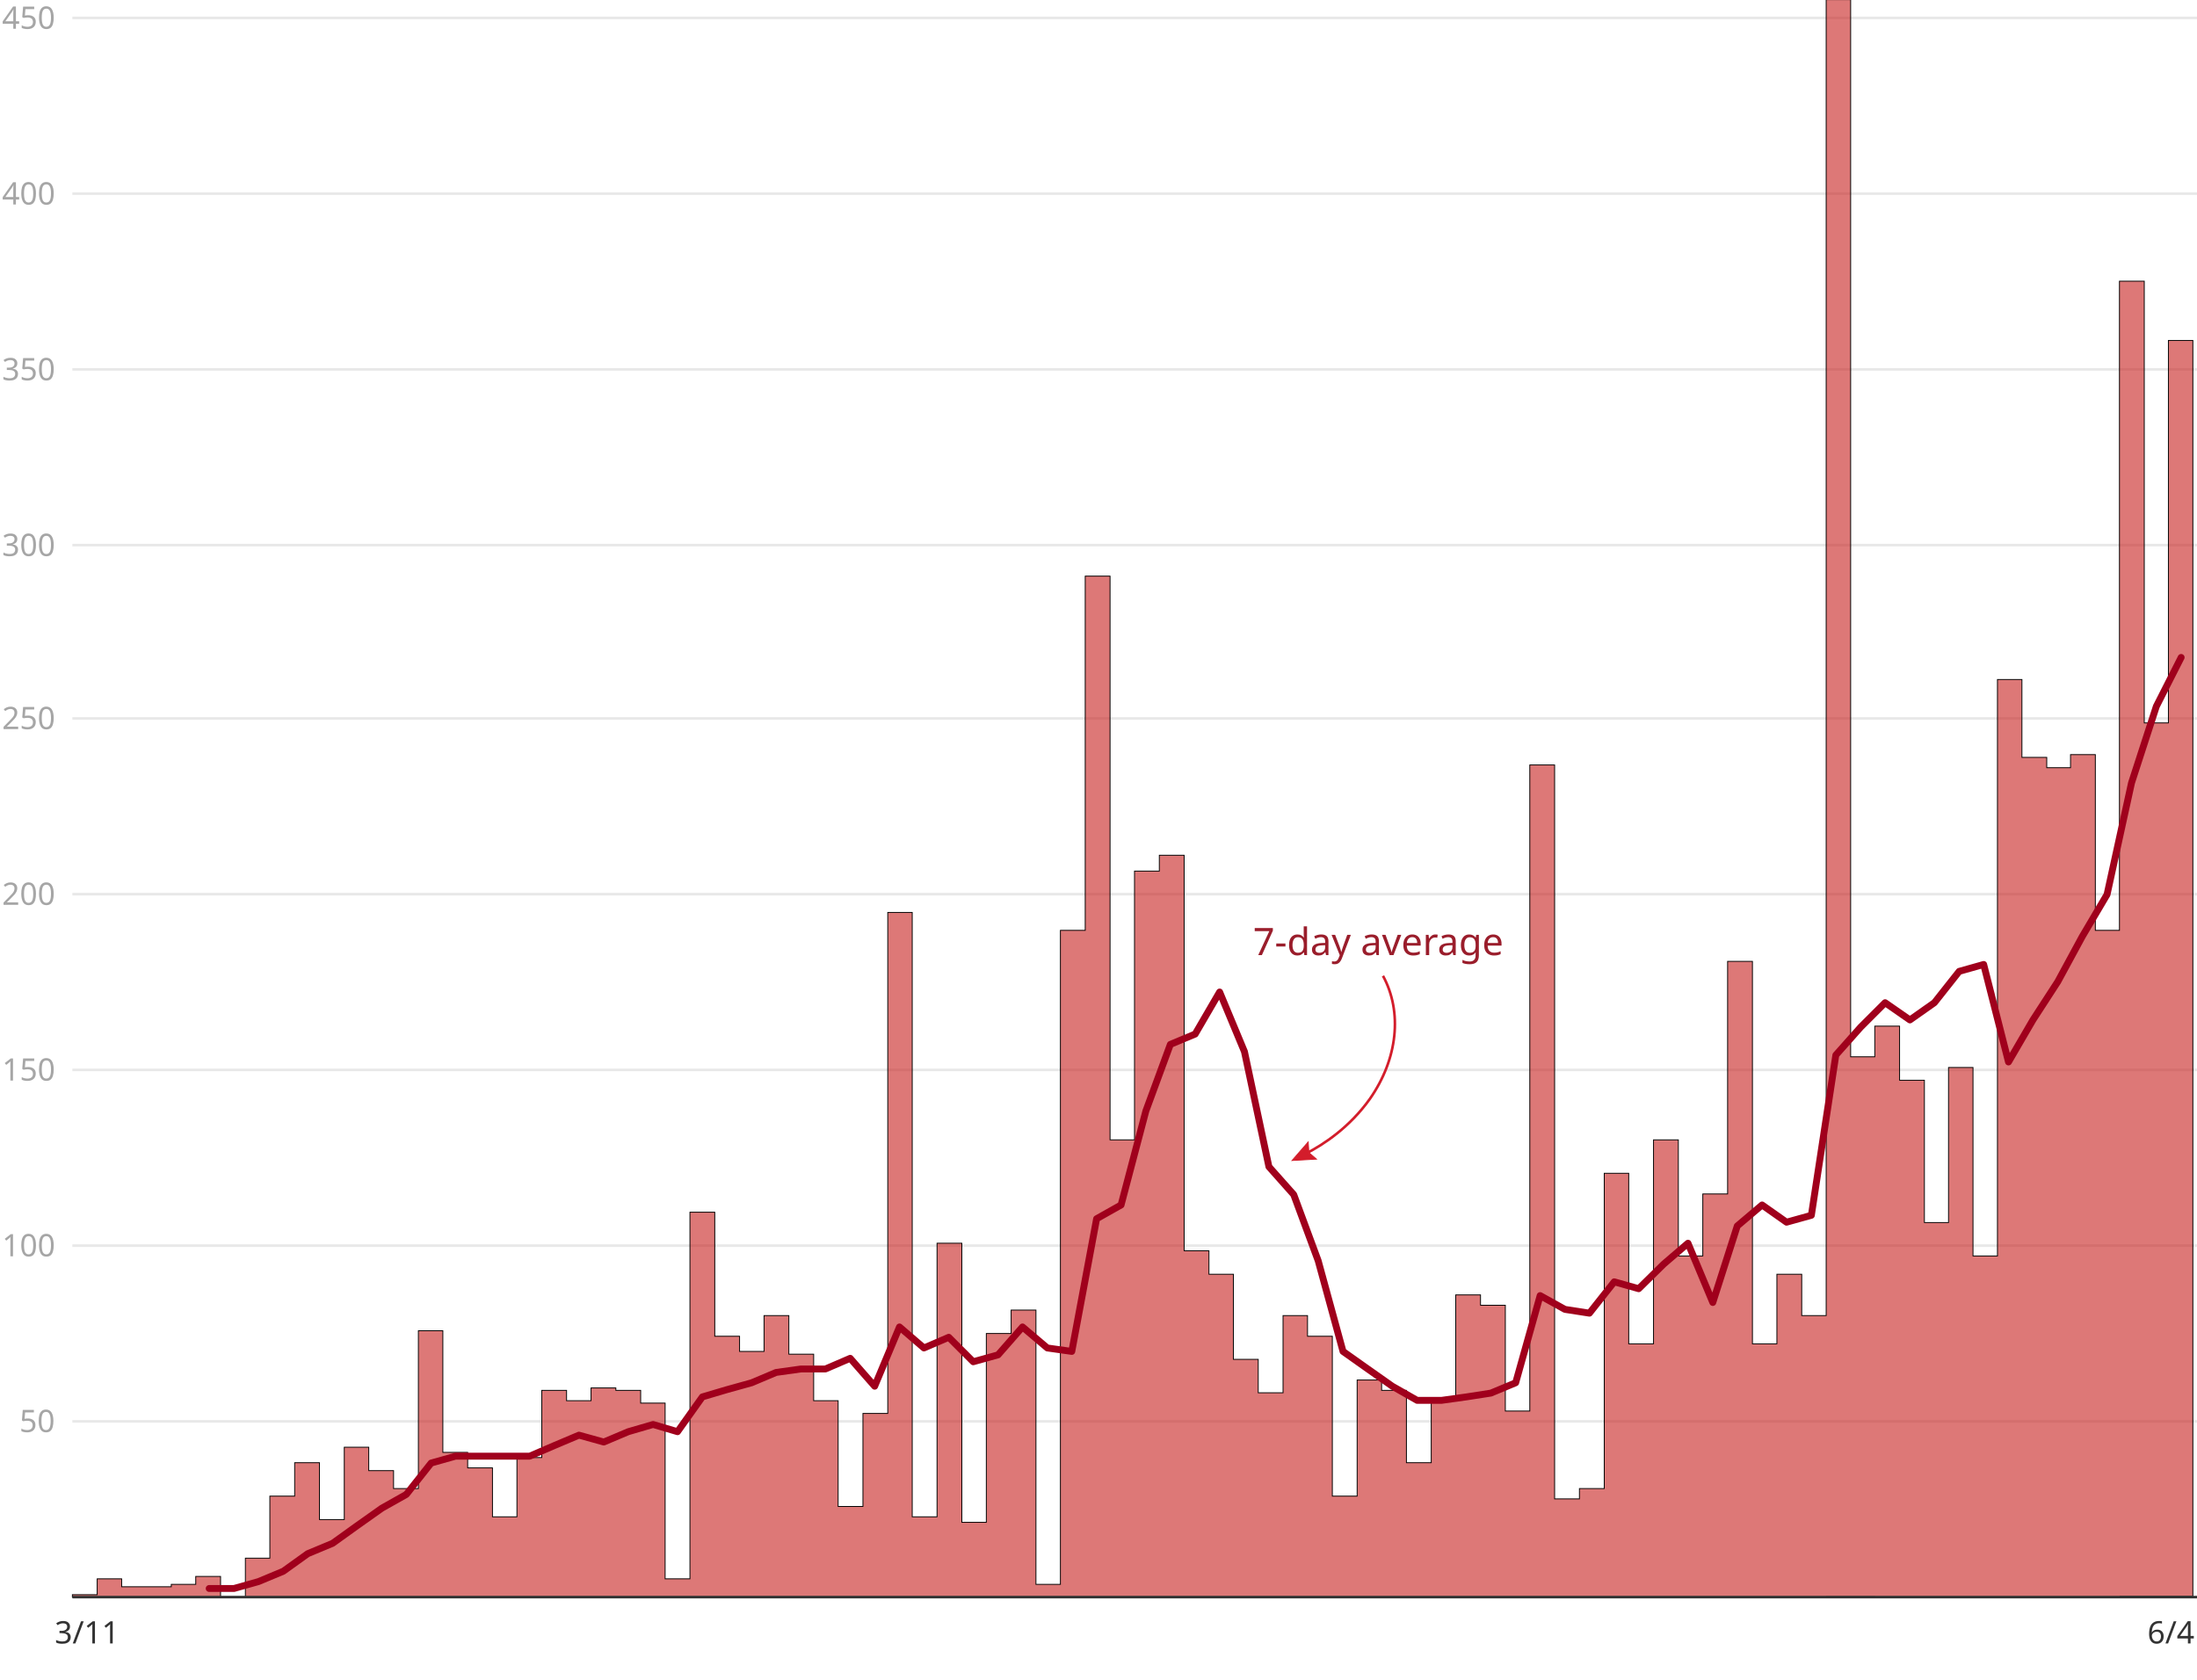
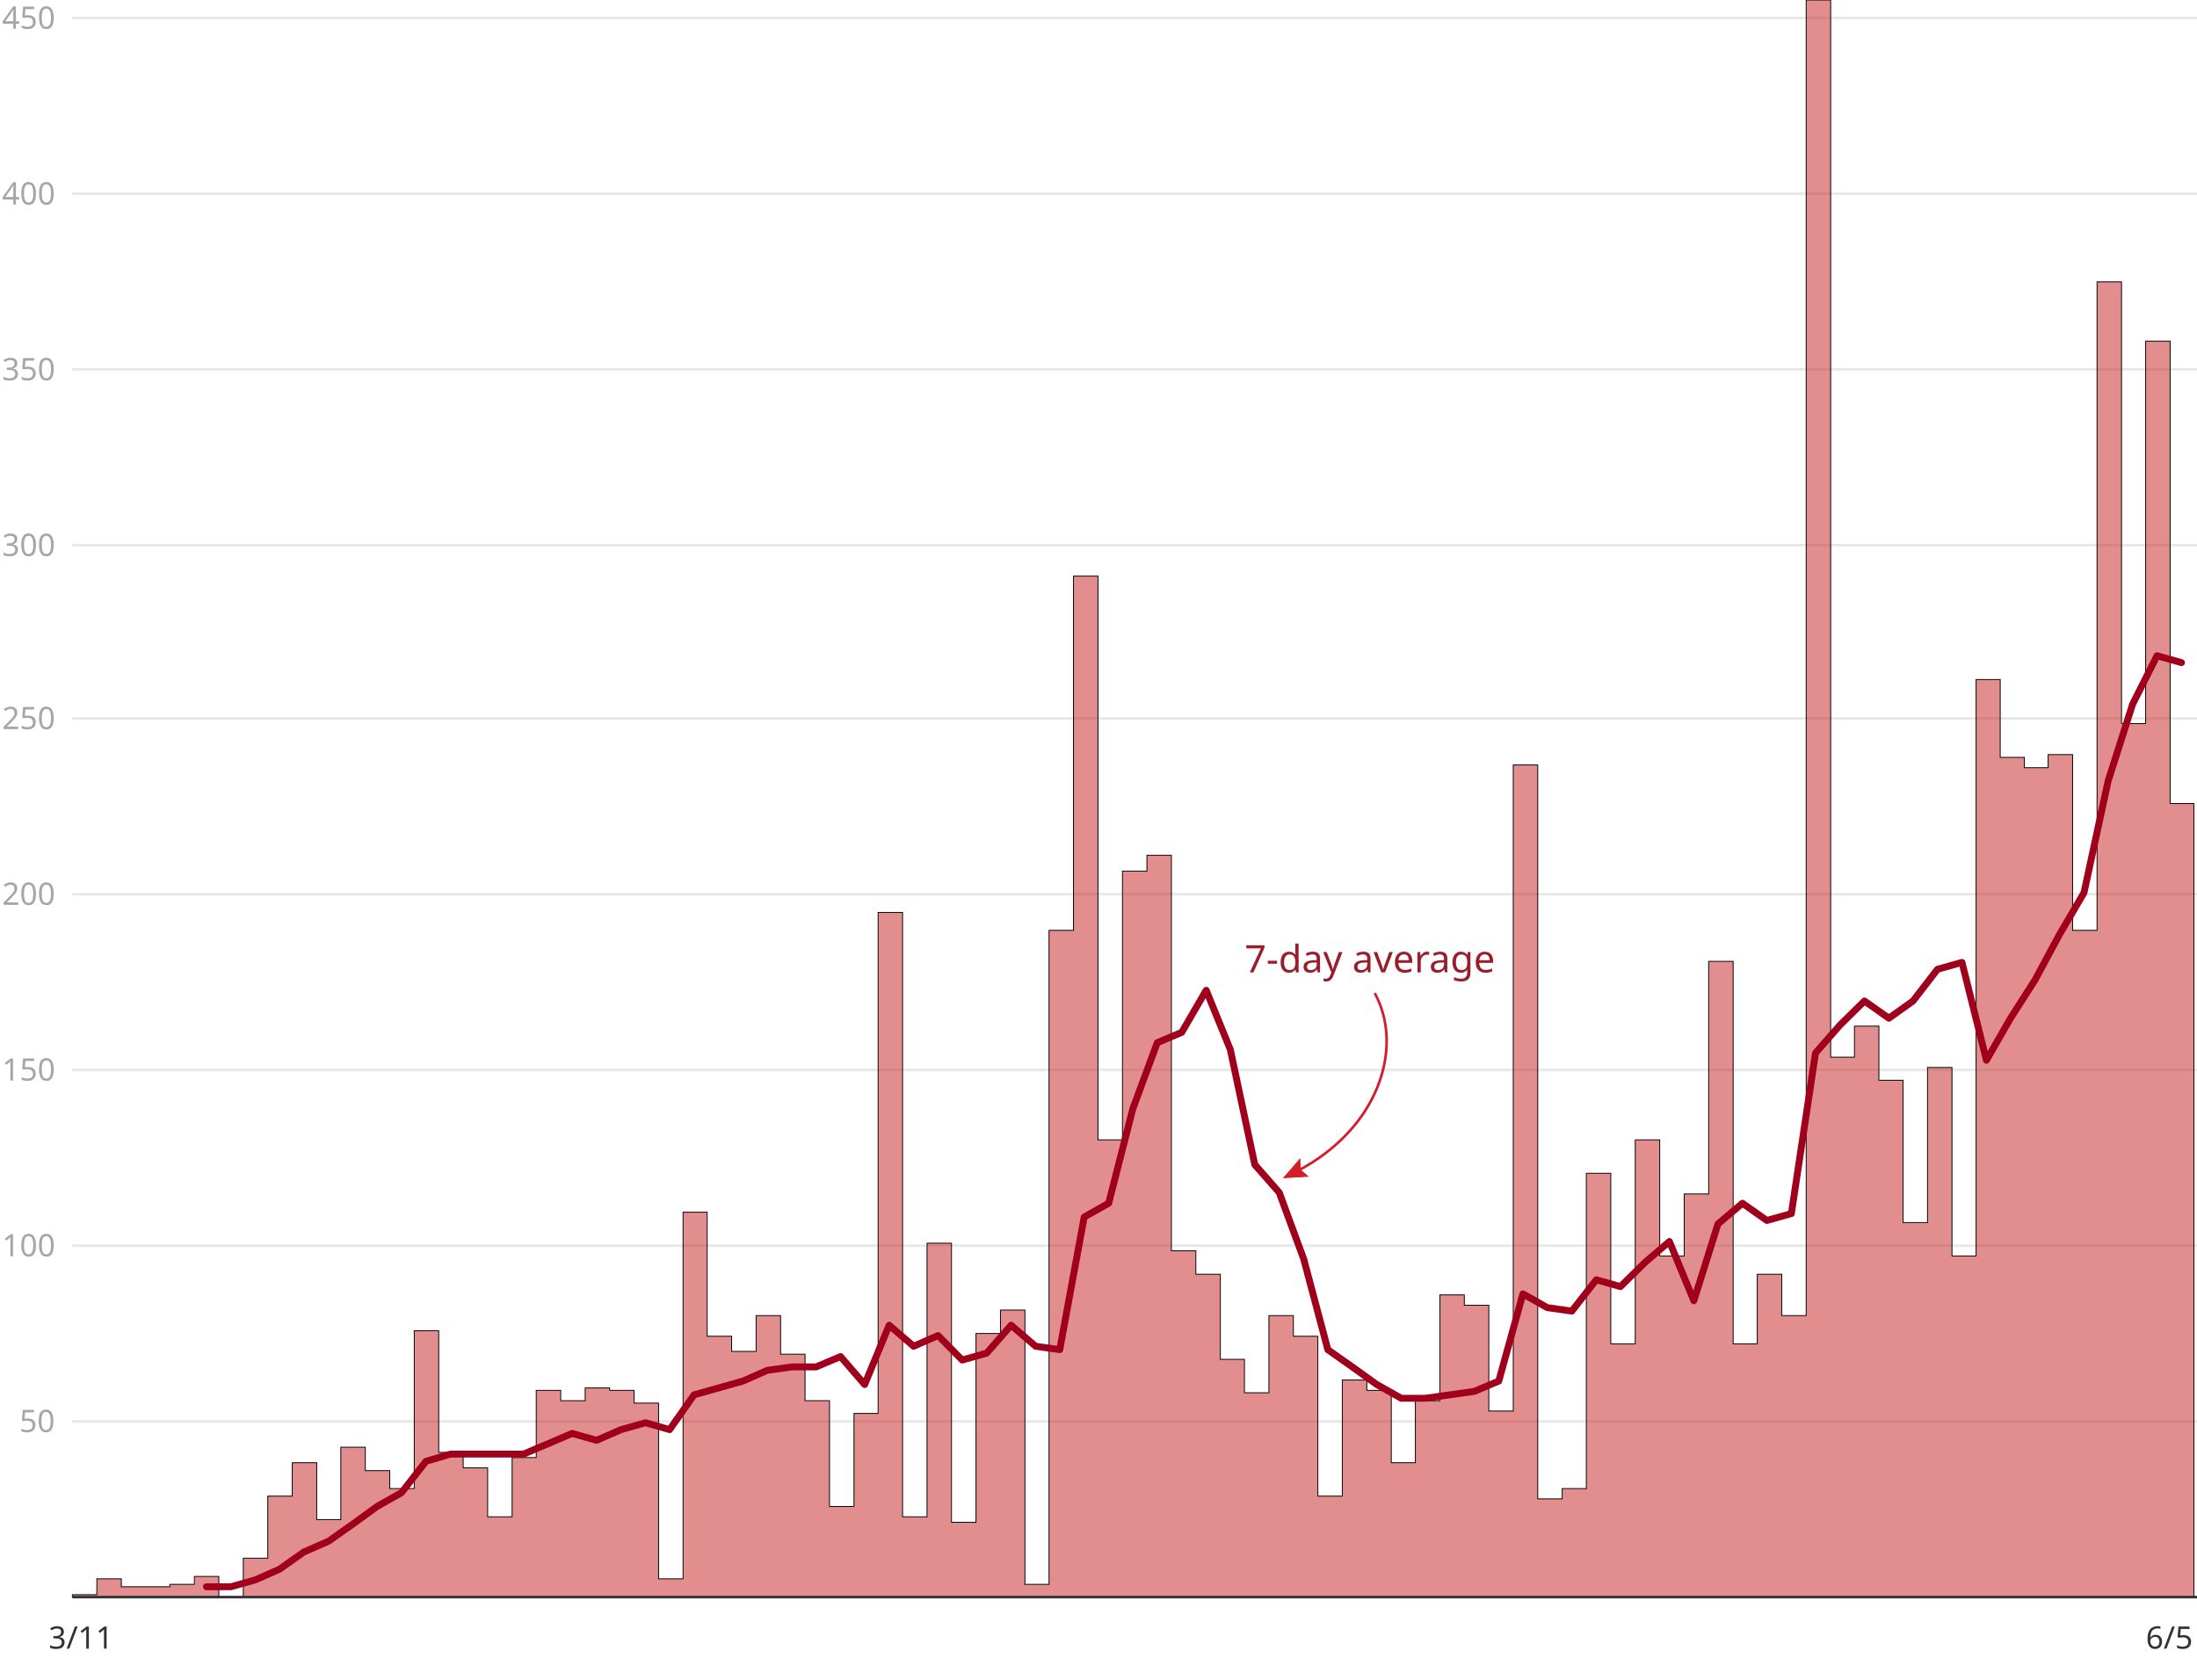
<svg xmlns="http://www.w3.org/2000/svg" xmlns:xlink="http://www.w3.org/1999/xlink" version="1.1" id="Layer_1" x="0px" y="0px" viewBox="0 0 637.5 487.5" style="enable-background:new 0 0 637.5 487.5;" xml:space="preserve">
  <style type="text/css">
	.st0{clip-path:url(#SVGID_2_);}
	.st1{clip-path:url(#SVGID_4_);fill:none;stroke:#E8E8E8;stroke-width:0.75;stroke-miterlimit:10;}
	.st2{clip-path:url(#SVGID_4_);fill:#C71E1D;}
	.st3{clip-path:url(#SVGID_4_);}
- 	.st4{fill:#C71E1D;fill-opacity:0.6;stroke:#000000;stroke-width:0.25;stroke-miterlimit:10;}
- 	.st5{clip-path:url(#SVGID_4_);fill:none;stroke:#333333;stroke-width:0.75;stroke-miterlimit:10;}
- 	.st6{fill:#A6A6A6;}
- 	.st7{font-family:'Roboto-Regular';}
- 	.st8{font-size:9px;}
- 	.st9{fill:none;stroke:#A0001C;stroke-width:2;stroke-linecap:round;stroke-linejoin:round;stroke-miterlimit:10;}
- 	.st10{fill:#9A1D2B;}
- 	.st11{font-family:'ArialMT';}
- 	.st12{font-size:11px;}
- 	.st13{fill:none;stroke:#D31D2B;stroke-width:0.75;stroke-miterlimit:10;}
- 	.st14{fill:#D31D2B;stroke:#D31D2B;stroke-width:0.25;stroke-miterlimit:10;}
- 	.st15{fill:#333333;}
+ 	.st4{opacity:0.5;fill:#C71E1D;}
+ 	.st5{fill:none;stroke:#000000;stroke-width:0.25;stroke-miterlimit:10;}
+ 	.st6{clip-path:url(#SVGID_4_);fill:none;stroke:#333333;stroke-width:0.75;stroke-miterlimit:10;}
+ 	.st7{fill:#A6A6A6;}
+ 	.st8{font-family:'Roboto-Regular';}
+ 	.st9{font-size:9px;}
+ 	.st10{fill:none;stroke:#A0001C;stroke-width:2;stroke-linecap:round;stroke-linejoin:round;stroke-miterlimit:10;}
+ 	.st11{fill:#9A1D2B;}
+ 	.st12{font-family:'ArialMT';}
+ 	.st13{font-size:11px;}
+ 	.st14{fill:none;stroke:#D31D2B;stroke-width:0.75;stroke-miterlimit:10;}
+ 	.st15{fill:#D31D2B;stroke:#D31D2B;stroke-width:0.25;stroke-miterlimit:10;}
+ 	.st16{fill:#333333;}
</style>
  <g>
    <defs>
      <rect id="SVGID_1_" width="637.5" height="487.5" />
    </defs>
    <clipPath id="SVGID_2_">
      <use xlink:href="#SVGID_1_" style="overflow:visible;" />
    </clipPath>
    <g class="st0">
      <defs>
        <rect id="SVGID_3_" width="637.5" height="483" />
      </defs>
      <clipPath id="SVGID_4_">
        <use xlink:href="#SVGID_3_" style="overflow:visible;" />
      </clipPath>
      <line class="st1" x1="21" y1="5.2" x2="637.5" y2="5.2" />
      <line class="st1" x1="21" y1="56.2" x2="637.5" y2="56.2" />
      <line class="st1" x1="21" y1="107.2" x2="637.5" y2="107.2" />
      <line class="st1" x1="21" y1="158.2" x2="637.5" y2="158.2" />
      <line class="st1" x1="21" y1="208.5" x2="637.5" y2="208.5" />
      <line class="st1" x1="21" y1="259.5" x2="637.5" y2="259.5" />
      <line class="st1" x1="21" y1="310.5" x2="637.5" y2="310.5" />
      <line class="st1" x1="21" y1="361.5" x2="637.5" y2="361.5" />
      <line class="st1" x1="21" y1="412.5" x2="637.5" y2="412.5" />
-       <path class="st2" d="M64,463.5h7.2H64z" />
+       <path class="st2" d="M63.5,463.5h7.1H63.5z" />
      <g class="st3">
-         <polygon class="st4" points="56.8,459.8 49.7,459.8 49.7,460.5 42.5,460.5 35.3,460.5 35.3,458.2 28.2,458.2 28.2,462.8      21,462.8 21,463.5 28.2,463.5 35.3,463.5 42.5,463.5 49.7,463.5 56.8,463.5 64,463.5 64,457.5 56.8,457.5    " />
-         <polygon class="st4" points="629.2,98.8 629.2,209.8 622.2,209.8 622.2,81.6 615,81.6 615,270 608,270 608,219 600.8,219      600.8,222.8 593.9,222.8 593.9,219.8 586.7,219.8 586.7,197.2 579.6,197.2 579.6,364.5 572.5,364.5 572.5,309.8 565.4,309.8      565.4,354.8 558.4,354.8 558.4,313.5 551.2,313.5 551.2,297.8 544,297.8 544,306.7 537,306.7 537,-0.1 529.9,-0.1 529.9,381.8      522.8,381.8 522.8,369.8 515.6,369.8 515.6,390 508.5,390 508.5,279 501.3,279 501.3,346.5 494.1,346.5 494.1,364.5 487,364.5      487,330.8 479.8,330.8 479.8,390 472.6,390 472.6,340.5 465.5,340.5 465.5,432 458.3,432 458.3,435 451.1,435 451.1,222      443.9,222 443.9,409.5 436.8,409.5 436.8,378.8 429.6,378.8 429.6,375.8 422.4,375.8 422.4,406.5 415.3,406.5 415.3,424.5      408.1,424.5 408.1,403.5 400.9,403.5 400.9,400.5 393.8,400.5 393.8,434.2 386.6,434.2 386.6,387.8 379.4,387.8 379.4,381.8      372.3,381.8 372.3,404.2 365.1,404.2 365.1,394.5 357.9,394.5 357.9,369.8 350.8,369.8 350.8,363 343.6,363 343.6,248.2      336.4,248.2 336.4,252.8 329.2,252.8 329.2,330.8 322.1,330.8 322.1,167.2 314.9,167.2 314.9,270 307.7,270 307.7,459.8      300.6,459.8 300.6,380.2 293.4,380.2 293.4,387 286.2,387 286.2,441.8 279.1,441.8 279.1,360.8 271.9,360.8 271.9,440.2      264.7,440.2 264.7,264.8 257.6,264.8 257.6,410.2 250.4,410.2 250.4,437.2 243.2,437.2 243.2,406.5 236.1,406.5 236.1,393      228.9,393 228.9,381.8 221.7,381.8 221.7,392.2 214.6,392.2 214.6,387.8 207.4,387.8 207.4,351.8 200.2,351.8 200.2,458.2      193,458.2 193,407.2 185.9,407.2 185.9,403.5 178.7,403.5 178.7,402.8 171.5,402.8 171.5,406.5 164.4,406.5 164.4,403.5      157.2,403.5 157.2,423 150,423 150,440.2 142.9,440.2 142.9,426 135.7,426 135.7,421.5 128.5,421.5 128.5,386.2 121.4,386.2      121.4,432 114.2,432 114.2,426.8 107,426.8 107,420 99.9,420 99.9,441 92.7,441 92.7,424.5 85.5,424.5 85.5,434.2 78.3,434.2      78.3,452.2 71.2,452.2 71.2,463.5 78.3,463.5 85.5,463.5 92.7,463.5 99.9,463.5 107,463.5 114.2,463.5 121.4,463.5 128.5,463.5      135.7,463.5 142.9,463.5 150,463.5 157.2,463.5 164.4,463.5 164.4,463.5 171.5,463.5 178.7,463.5 185.9,463.5 193,463.5      200.2,463.5 207.4,463.5 214.6,463.5 214.6,463.5 221.7,463.5 228.9,463.5 236.1,463.5 243.2,463.5 250.4,463.5 257.6,463.5      264.7,463.5 264.7,463.5 271.9,463.5 279.1,463.5 286.2,463.5 293.4,463.5 300.6,463.5 307.7,463.5 314.9,463.5 322.1,463.5      329.2,463.5 336.4,463.5 343.6,463.5 350.8,463.5 357.9,463.5 365.1,463.5 372.3,463.5 379.4,463.5 386.6,463.5 393.8,463.5      400.9,463.5 400.9,463.5 408.1,463.5 415.3,463.5 422.4,463.5 429.6,463.5 436.8,463.5 443.9,463.5 451.1,463.5 458.3,463.5      465.5,463.5 472.6,463.5 479.8,463.5 487,463.5 487,463.5 494.1,463.5 501.3,463.5 508.5,463.5 515.6,463.5 522.8,463.5      530,463.5 530,463.4 537,463.4 544,463.4 544,463.5 551.2,463.5 558.4,463.5 565.4,463.5 565.5,463.5 572.5,463.5 579.6,463.5      579.7,463.5 586.7,463.5 593.9,463.5 600.8,463.5 601.1,463.5 608,463.5 615.2,463.5 615.2,463.3 622.2,463.3 629.2,463.3      629.3,463.3 636.3,463.3 636.3,98.8    " />
+         <g>
+           <g>
+             <polygon class="st4" points="56.4,459.8 49.3,459.8 49.3,460.5 42.3,460.5 35.2,460.5 35.2,458.2 28.1,458.2 28.1,462.8        21,462.8 21,463.5 28.1,463.5 35.2,463.5 42.3,463.5 49.3,463.5 56.4,463.5 63.5,463.5 63.5,457.5 56.4,457.5      " />
+             <polygon class="st5" points="56.4,459.8 49.3,459.8 49.3,460.5 42.3,460.5 35.2,460.5 35.2,458.2 28.1,458.2 28.1,462.8        21,462.8 21,463.5 28.1,463.5 35.2,463.5 42.3,463.5 49.3,463.5 56.4,463.5 63.5,463.5 63.5,457.5 56.4,457.5      " />
+           </g>
+           <g>
+             <polygon class="st4" points="629.7,233.2 629.7,99 622.6,99 622.6,210 615.6,210 615.6,81.8 608.5,81.8 608.5,270 601.4,270        601.4,219 594.3,219 594.3,222.8 587.4,222.8 587.4,219.8 580.4,219.8 580.4,197.2 573.4,197.2 573.4,364.5 566.4,364.5        566.4,309.8 559.3,309.8 559.3,354.8 552.2,354.8 552.2,313.5 545.2,313.5 545.2,297.8 538.1,297.8 538.1,306.8 531.2,306.8        531.2,0 524.1,0 524.1,381.8 517,381.8 517,369.8 509.9,369.8 509.9,390 502.9,390 502.9,279 495.8,279 495.8,346.5        488.7,346.5 488.7,364.5 481.6,364.5 481.6,330.8 474.5,330.8 474.5,390 467.4,390 467.4,340.5 460.3,340.5 460.3,432        453.3,432 453.3,435 446.2,435 446.2,222 439.1,222 439.1,409.5 432,409.5 432,378.8 424.9,378.8 424.9,375.8 417.8,375.8        417.8,406.5 410.7,406.5 410.7,424.5 403.7,424.5 403.7,403.5 396.6,403.5 396.6,400.5 389.5,400.5 389.5,434.2 382.4,434.2        382.4,387.8 375.3,387.8 375.3,381.8 368.2,381.8 368.2,404.2 361.1,404.2 361.1,394.5 354.1,394.5 354.1,369.8 347,369.8        347,363 339.9,363 339.9,248.2 332.8,248.2 332.8,252.8 325.7,252.8 325.7,330.8 318.6,330.8 318.6,167.2 311.5,167.2        311.5,270 304.4,270 304.4,459.8 297.4,459.8 297.4,380.2 290.3,380.2 290.3,387 283.2,387 283.2,441.8 276.1,441.8        276.1,360.8 269,360.8 269,440.2 261.9,440.2 261.9,264.8 254.8,264.8 254.8,410.2 247.8,410.2 247.8,437.2 240.7,437.2        240.7,406.5 233.6,406.5 233.6,393 226.5,393 226.5,381.8 219.4,381.8 219.4,392.2 212.3,392.2 212.3,387.8 205.2,387.8        205.2,351.8 198.2,351.8 198.2,458.2 191.1,458.2 191.1,407.2 184,407.2 184,403.5 176.9,403.5 176.9,402.8 169.8,402.8        169.8,406.5 162.7,406.5 162.7,403.5 155.6,403.5 155.6,423 148.6,423 148.6,440.2 141.5,440.2 141.5,426 134.4,426        134.4,421.5 127.3,421.5 127.3,386.2 120.2,386.2 120.2,432 113.1,432 113.1,426.8 106,426.8 106,420 98.9,420 98.9,441        91.9,441 91.9,424.5 84.8,424.5 84.8,434.2 77.7,434.2 77.7,452.2 70.6,452.2 70.6,463.5 77.7,463.5 84.8,463.5 91.9,463.5        98.9,463.5 106,463.5 113.1,463.5 113.1,463.5 120.2,463.5 127.3,463.5 134.4,463.5 141.5,463.5 148.6,463.5 155.6,463.5        162.7,463.5 169.8,463.5 176.9,463.5 184,463.5 191.1,463.5 198.2,463.5 198.2,463.5 205.2,463.5 212.3,463.5 219.4,463.5        226.5,463.5 233.6,463.5 240.7,463.5 247.8,463.5 254.8,463.5 261.9,463.5 269,463.5 276.1,463.5 283.2,463.5 290.3,463.5        297.4,463.5 304.4,463.5 311.5,463.5 318.6,463.5 325.7,463.5 332.8,463.5 332.8,463.5 339.9,463.5 347,463.5 354.1,463.5        361.1,463.5 368.2,463.5 375.3,463.5 382.4,463.5 389.5,463.5 396.6,463.5 403.7,463.5 410.7,463.5 417.8,463.5 417.8,463.5        424.9,463.5 432,463.5 439.1,463.5 446.2,463.5 453.3,463.5 453.3,463.5 460.3,463.5 467.4,463.5 474.5,463.5 481.6,463.5        488.7,463.5 495.8,463.5 502.9,463.5 509.9,463.5 517,463.5 524.1,463.5 531,463.5 531.2,463.5 538.1,463.5 545.1,463.5        545.2,463.5 552.2,463.5 559.3,463.5 566.3,463.5 566.4,463.5 573.4,463.5 580.3,463.5 580.4,463.5 587.4,463.5 594.3,463.5        594.5,463.5 601.4,463.5 608.5,463.5 615.5,463.5 615.6,463.5 622.6,463.5 629.5,463.5 629.7,463.5 636.6,463.5 636.6,233.2             " />
+             <polygon class="st5" points="629.7,233.2 629.7,99 622.6,99 622.6,210 615.6,210 615.6,81.8 608.5,81.8 608.5,270 601.4,270        601.4,219 594.3,219 594.3,222.8 587.4,222.8 587.4,219.8 580.4,219.8 580.4,197.2 573.4,197.2 573.4,364.5 566.4,364.5        566.4,309.8 559.3,309.8 559.3,354.8 552.2,354.8 552.2,313.5 545.2,313.5 545.2,297.8 538.1,297.8 538.1,306.8 531.2,306.8        531.2,0 524.1,0 524.1,381.8 517,381.8 517,369.8 509.9,369.8 509.9,390 502.9,390 502.9,279 495.8,279 495.8,346.5        488.7,346.5 488.7,364.5 481.6,364.5 481.6,330.8 474.5,330.8 474.5,390 467.4,390 467.4,340.5 460.3,340.5 460.3,432        453.3,432 453.3,435 446.2,435 446.2,222 439.1,222 439.1,409.5 432,409.5 432,378.8 424.9,378.8 424.9,375.8 417.8,375.8        417.8,406.5 410.7,406.5 410.7,424.5 403.7,424.5 403.7,403.5 396.6,403.5 396.6,400.5 389.5,400.5 389.5,434.2 382.4,434.2        382.4,387.8 375.3,387.8 375.3,381.8 368.2,381.8 368.2,404.2 361.1,404.2 361.1,394.5 354.1,394.5 354.1,369.8 347,369.8        347,363 339.9,363 339.9,248.2 332.8,248.2 332.8,252.8 325.7,252.8 325.7,330.8 318.6,330.8 318.6,167.2 311.5,167.2        311.5,270 304.4,270 304.4,459.8 297.4,459.8 297.4,380.2 290.3,380.2 290.3,387 283.2,387 283.2,441.8 276.1,441.8        276.1,360.8 269,360.8 269,440.2 261.9,440.2 261.9,264.8 254.8,264.8 254.8,410.2 247.8,410.2 247.8,437.2 240.7,437.2        240.7,406.5 233.6,406.5 233.6,393 226.5,393 226.5,381.8 219.4,381.8 219.4,392.2 212.3,392.2 212.3,387.8 205.2,387.8        205.2,351.8 198.2,351.8 198.2,458.2 191.1,458.2 191.1,407.2 184,407.2 184,403.5 176.9,403.5 176.9,402.8 169.8,402.8        169.8,406.5 162.7,406.5 162.7,403.5 155.6,403.5 155.6,423 148.6,423 148.6,440.2 141.5,440.2 141.5,426 134.4,426        134.4,421.5 127.3,421.5 127.3,386.2 120.2,386.2 120.2,432 113.1,432 113.1,426.8 106,426.8 106,420 98.9,420 98.9,441        91.9,441 91.9,424.5 84.8,424.5 84.8,434.2 77.7,434.2 77.7,452.2 70.6,452.2 70.6,463.5 77.7,463.5 84.8,463.5 91.9,463.5        98.9,463.5 106,463.5 113.1,463.5 113.1,463.5 120.2,463.5 127.3,463.5 134.4,463.5 141.5,463.5 148.6,463.5 155.6,463.5        162.7,463.5 169.8,463.5 176.9,463.5 184,463.5 191.1,463.5 198.2,463.5 198.2,463.5 205.2,463.5 212.3,463.5 219.4,463.5        226.5,463.5 233.6,463.5 240.7,463.5 247.8,463.5 254.8,463.5 261.9,463.5 269,463.5 276.1,463.5 283.2,463.5 290.3,463.5        297.4,463.5 304.4,463.5 311.5,463.5 318.6,463.5 325.7,463.5 332.8,463.5 332.8,463.5 339.9,463.5 347,463.5 354.1,463.5        361.1,463.5 368.2,463.5 375.3,463.5 382.4,463.5 389.5,463.5 396.6,463.5 403.7,463.5 410.7,463.5 417.8,463.5 417.8,463.5        424.9,463.5 432,463.5 439.1,463.5 446.2,463.5 453.3,463.5 453.3,463.5 460.3,463.5 467.4,463.5 474.5,463.5 481.6,463.5        488.7,463.5 495.8,463.5 502.9,463.5 509.9,463.5 517,463.5 524.1,463.5 531,463.5 531.2,463.5 538.1,463.5 545.1,463.5        545.2,463.5 552.2,463.5 559.3,463.5 566.3,463.5 566.4,463.5 573.4,463.5 580.3,463.5 580.4,463.5 587.4,463.5 594.3,463.5        594.5,463.5 601.4,463.5 608.5,463.5 615.5,463.5 615.6,463.5 622.6,463.5 629.5,463.5 629.7,463.5 636.6,463.5 636.6,233.2             " />
+           </g>
+         </g>
      </g>
-       <line class="st5" x1="21" y1="463.5" x2="637.5" y2="463.5" />
+       <line class="st6" x1="21" y1="463.5" x2="637.5" y2="463.5" />
    </g>
    <g class="st0">
-       <text transform="matrix(1 0 0 1 5.6426 415.5996)" class="st6 st7 st8">50</text>
+       <text transform="matrix(1 0 0 1 5.6426 415.5996)" class="st7 st8 st9">50</text>
    </g>
    <g class="st0">
-       <text transform="matrix(1 0 0 1 0.5889 364.5996)" class="st6 st7 st8">100</text>
+       <text transform="matrix(1 0 0 1 0.5889 364.5996)" class="st7 st8 st9">100</text>
    </g>
    <g class="st0">
-       <text transform="matrix(1 0 0 1 0.5889 313.5996)" class="st6 st7 st8">150</text>
+       <text transform="matrix(1 0 0 1 0.5889 313.5996)" class="st7 st8 st9">150</text>
    </g>
    <g class="st0">
-       <text transform="matrix(1 0 0 1 0.5889 262.5996)" class="st6 st7 st8">200</text>
+       <text transform="matrix(1 0 0 1 0.5889 262.5996)" class="st7 st8 st9">200</text>
    </g>
    <g class="st0">
-       <text transform="matrix(1 0 0 1 0.5889 211.5996)" class="st6 st7 st8">250</text>
+       <text transform="matrix(1 0 0 1 0.5889 211.5996)" class="st7 st8 st9">250</text>
    </g>
    <g class="st0">
-       <text transform="matrix(1 0 0 1 0.5889 161.3496)" class="st6 st7 st8">300</text>
+       <text transform="matrix(1 0 0 1 0.5889 161.3496)" class="st7 st8 st9">300</text>
    </g>
    <g class="st0">
-       <text transform="matrix(1 0 0 1 0.5889 110.3496)" class="st6 st7 st8">350</text>
+       <text transform="matrix(1 0 0 1 0.5889 110.3496)" class="st7 st8 st9">350</text>
    </g>
    <g class="st0">
-       <text transform="matrix(1 0 0 1 0.5889 59.3496)" class="st6 st7 st8">400</text>
+       <text transform="matrix(1 0 0 1 0.5889 59.3496)" class="st7 st8 st9">400</text>
    </g>
    <g class="st0">
-       <text transform="matrix(1 0 0 1 0.5889 8.3496)" class="st6 st7 st8">450</text>
+       <text transform="matrix(1 0 0 1 0.5889 8.3496)" class="st7 st8 st9">450</text>
    </g>
  </g>
-   <polyline class="st9" points="60.7,461 67.9,461 75,459 82.2,456 89.3,450.9 96.5,447.9 103.6,442.8 110.8,437.7 117.9,433.7   125.1,424.6 132.2,422.6 139.4,422.6 146.5,422.6 153.7,422.6 160.9,419.5 168,416.5 175.2,418.5 182.3,415.5 189.5,413.4   196.6,415.5 203.8,405.4 210.9,403.3 218.1,401.3 225.2,398.3 232.4,397.3 239.5,397.3 246.7,394.2 253.8,402.3 261,385.1   268.1,391.2 275.3,388.1 282.4,395.2 289.6,393.2 296.7,385.1 303.9,391.2 311,392.2 318.2,353.7 325.3,349.7 332.5,322.4   339.6,303.1 346.8,300.1 353.9,287.9 361.1,305.2 368.2,338.6 375.4,346.7 382.5,365.9 389.7,392.2 396.9,397.3 404,402.3   411.2,406.4 418.3,406.4 425.5,405.4 432.6,404.3 439.8,401.3 446.9,376 454.1,380 461.2,381.1 468.4,372 475.5,374 482.7,366.9   489.8,360.8 497,378 504.1,355.8 511.3,349.7 518.4,354.7 525.6,352.7 532.7,306.2 539.9,298.1 547,291 554.2,296 561.3,291   568.5,281.9 575.6,279.9 582.8,308.2 589.9,296 597.1,284.9 604.2,271.8 611.4,259.6 618.5,227.2 625.7,205 632.9,190.8 " />
-   <text transform="matrix(1 0 0 1 363.5967 277.1933)" class="st10 st11 st12">7-day average</text>
+   <polyline class="st10" points="59.9,460.5 67,460.5 74.1,458.5 81.1,455.4 88.2,450.4 95.3,447.3 102.4,442.3 109.4,437.2   116.5,433.2 123.6,424.1 130.7,422 137.7,422 144.8,422 151.9,422 159,419 166,416 173.1,418 180.2,414.9 187.3,412.9 194.3,414.9   201.4,404.8 208.5,402.8 215.6,400.8 222.6,397.7 229.7,396.7 236.8,396.7 243.9,393.7 250.9,401.8 258,384.6 265.1,390.7   272.2,387.6 279.2,394.7 286.3,392.7 293.4,384.6 300.5,390.7 307.5,391.7 314.6,353.2 321.7,349.2 328.7,321.8 335.8,302.6   342.9,299.6 350,287.4 357,304.6 364.1,338 371.2,346.1 378.3,365.4 385.3,391.7 392.4,396.7 399.5,401.8 406.6,405.8 413.6,405.8   420.7,404.8 427.8,403.8 434.9,400.8 441.9,375.5 449,379.5 456.1,380.5 463.2,371.4 470.2,373.4 477.3,366.4 484.4,360.3   491.5,377.5 498.5,355.2 505.6,349.2 512.7,354.2 519.8,352.2 526.8,305.6 533.9,297.5 541,290.5 548.1,295.5 555.1,290.5   562.2,281.3 569.3,279.3 576.4,307.7 583.4,295.5 590.5,284.4 597.6,271.2 604.7,259.1 611.7,226.7 618.8,204.4 625.9,190.3   633,192.3 " />
+   <text transform="matrix(1 0 0 1 361.153 282.1932)" class="st11 st12 st13">7-day average</text>
  <g>
    <g>
-       <path class="st13" d="M401.3,283.2c5.7,10.5,4.3,24.1-3.8,35.7c-5.9,8.3-13.5,13.3-18.6,15.9" />
+       <path class="st14" d="M398.9,288.2c5.7,10.5,4.3,24.1-3.8,35.7c-5.9,8.3-13.5,13.3-18.6,15.9" />
      <g>
-         <polygon class="st14" points="379.6,331.4 379.8,334.5 382,336.4 374.9,336.8    " />
+         <polygon class="st15" points="377.2,336.4 377.3,339.5 379.5,341.4 372.5,341.8    " />
      </g>
    </g>
  </g>
  <g>
-     <text transform="matrix(1 0 0 1 623.1044 476.9526)" class="st15 st7 st8">6/4</text>
+     <text transform="matrix(1 0 0 1 622.65 478.4598)" class="st16 st8 st9">6/5</text>
  </g>
  <g>
-     <text transform="matrix(1 0 0 1 15.871 476.9529)" class="st15 st7 st8">3/11</text>
+     <text transform="matrix(1 0 0 1 14.1042 478.4603)" class="st16 st8 st9">3/11</text>
  </g>
</svg>
